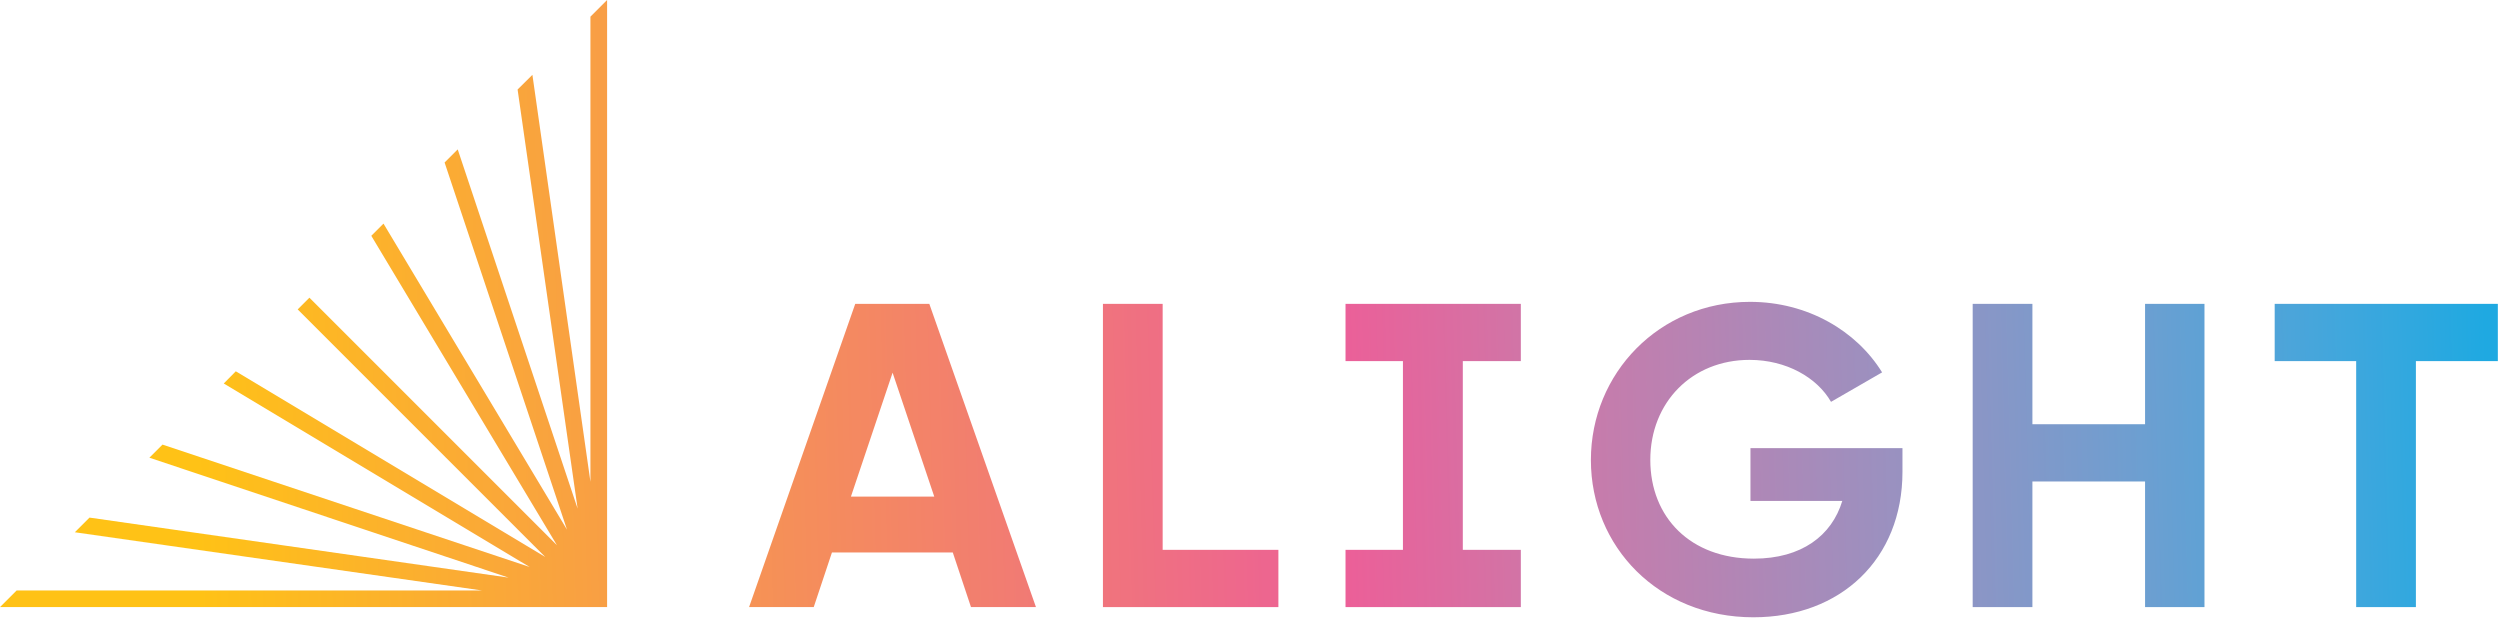
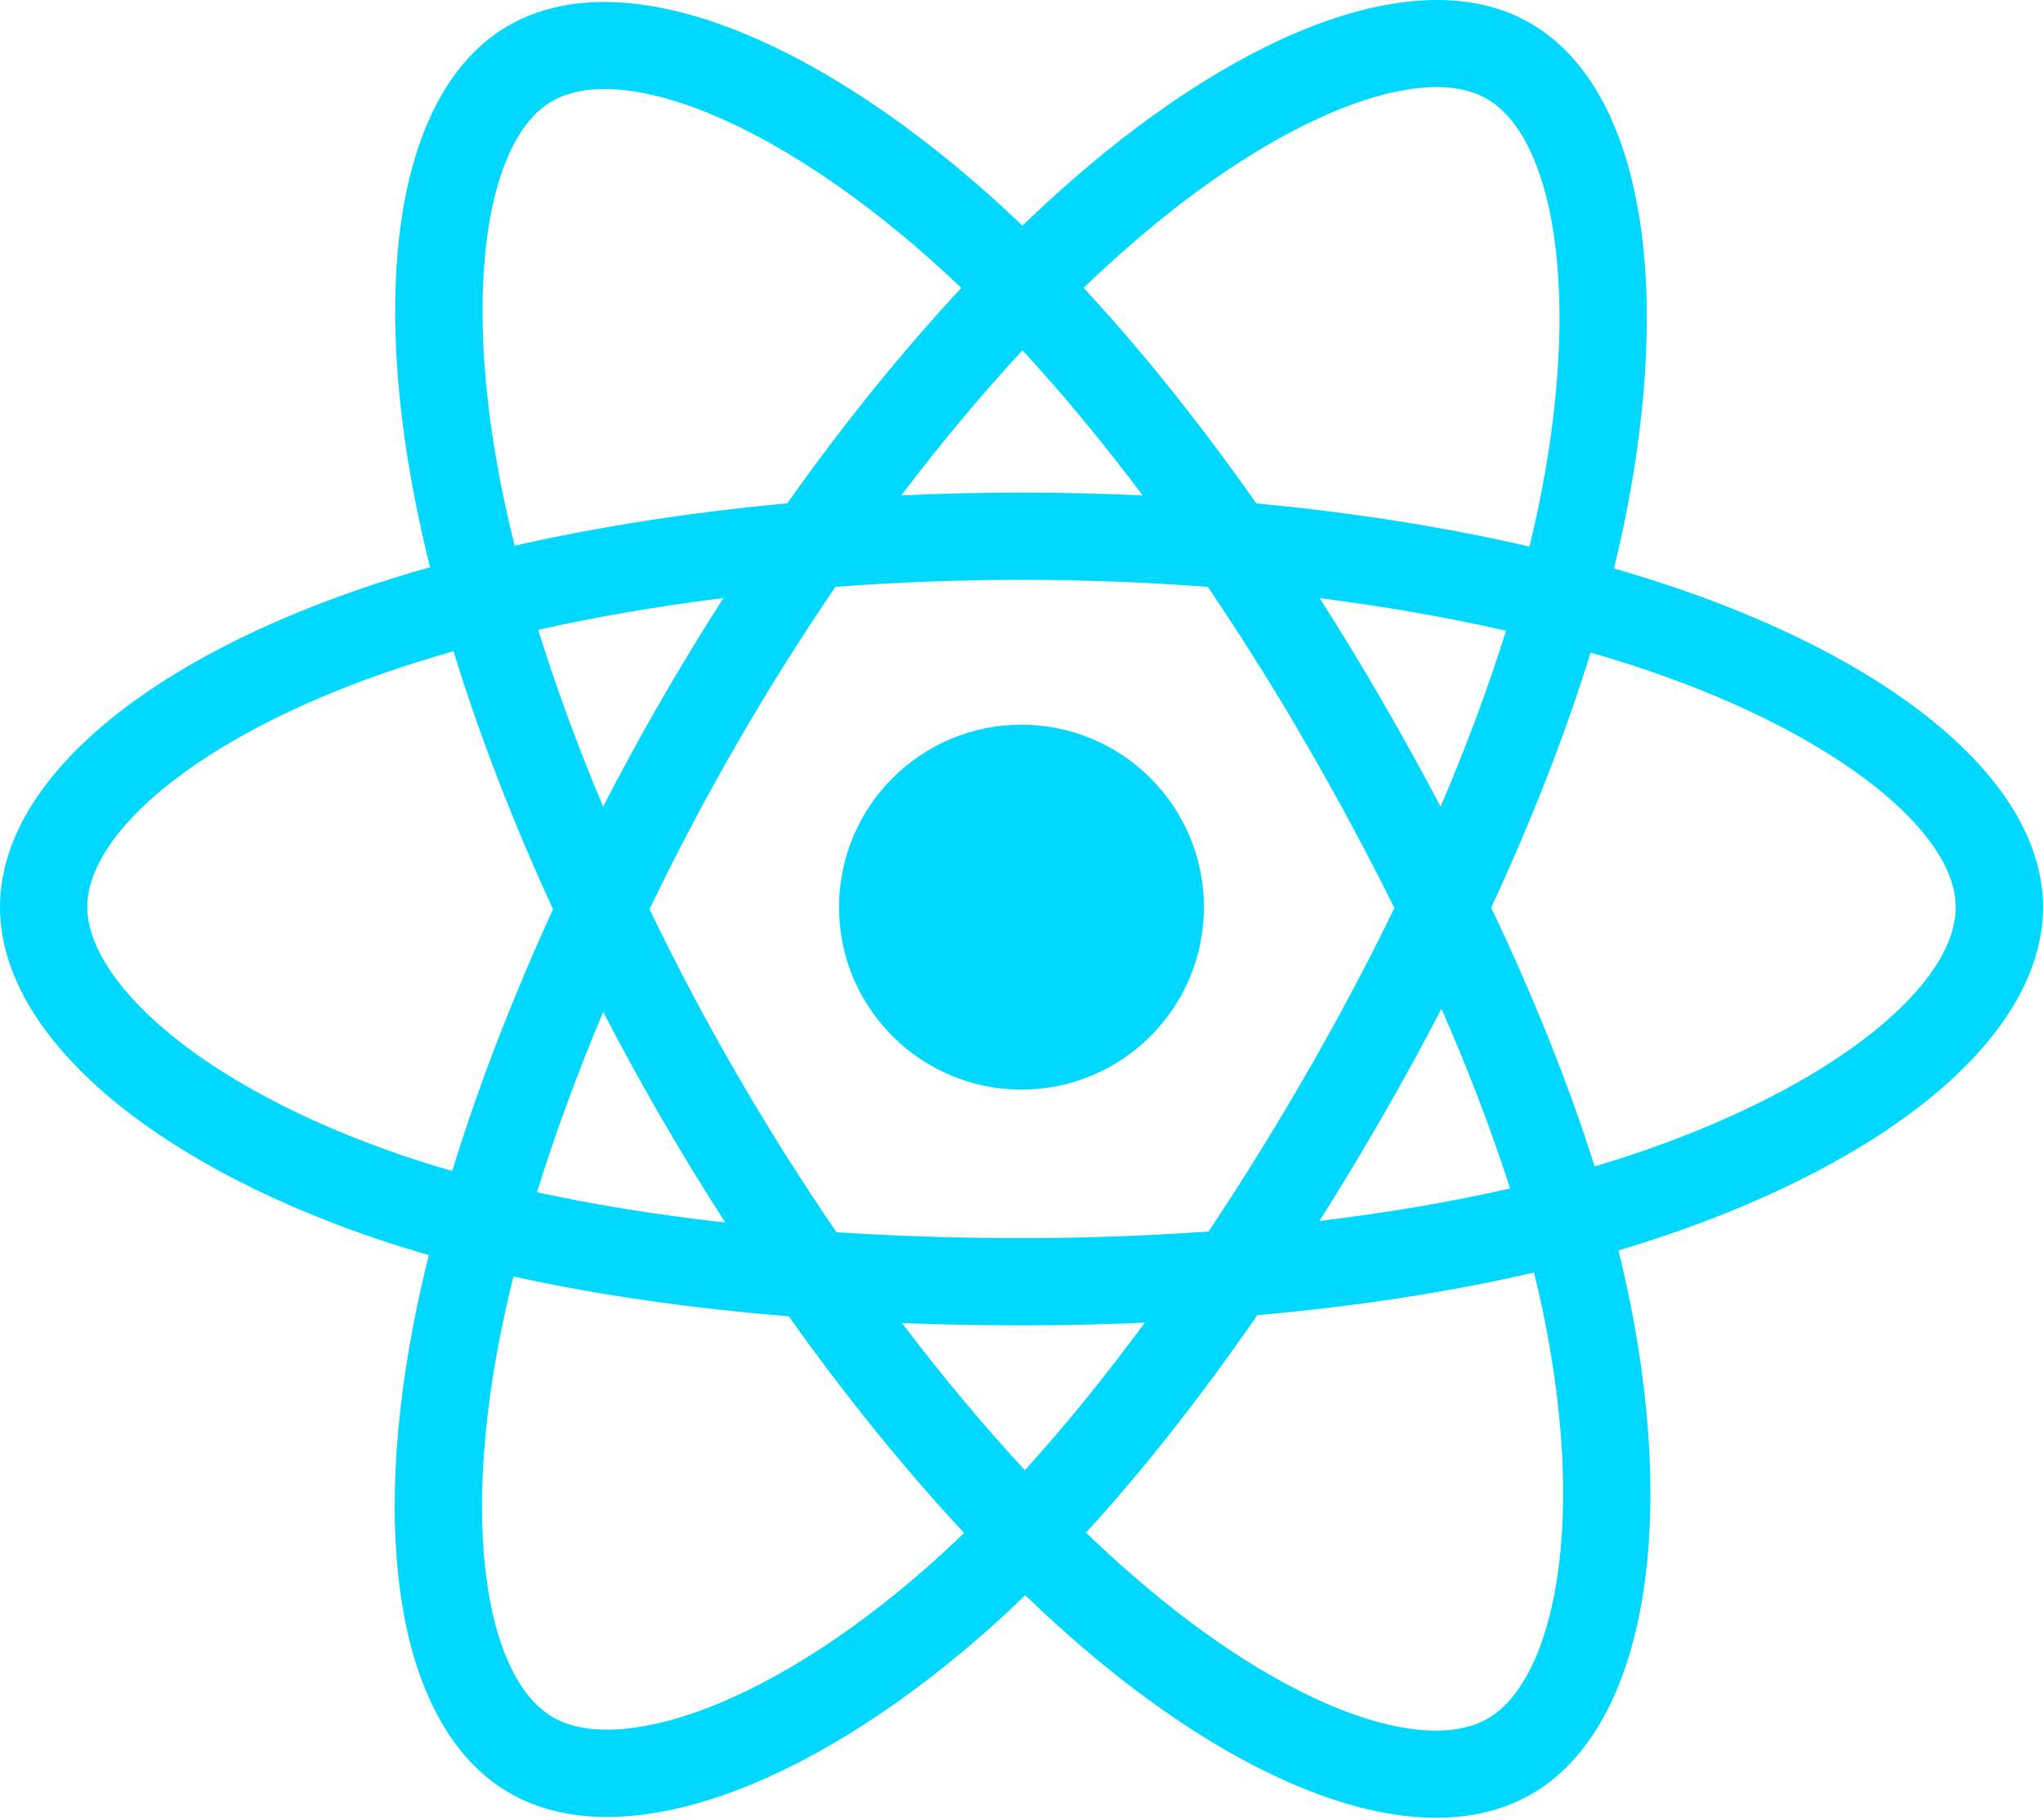
- <svg xmlns="http://www.w3.org/2000/svg" width="162" height="40" viewBox="0 0 162 40" fill="none">
-   <path d="M38.26 1.08V31.22L34.5 4.85L33.54 5.8L37.43 32.96L29.66 9.68L28.81 10.53L36.74 34.32L24.85 14.49L24.06 15.28L36.09 35.33L20.05 19.29L19.29 20.05L35.33 36.09L15.28 24.06L14.5 24.85L34.32 36.74L10.53 28.81L9.68 29.66L32.96 37.43L5.8 33.54L4.85 34.49L31.22 38.26H1.08L0 39.34H39.34V0L38.26 1.08Z" fill="url(#paint0_linear_4529_2001)" />
-   <path d="M55.14 32.18L57.84 24.15L60.54 32.18H55.15H55.14ZM60.22 19.69H55.42L48.54 39.34H52.73L53.91 35.8H61.74L62.92 39.34H67.13L60.22 19.69Z" fill="url(#paint1_linear_4529_2001)" />
-   <path d="M82.84 35.63V39.34H71.47V19.69H75.34V35.63H82.84Z" fill="url(#paint2_linear_4529_2001)" />
-   <path d="M142.85 19.69V39.34H139V31.2H131.7V39.34H127.83V19.69H131.7V27.49H139V19.69H142.85Z" fill="url(#paint3_linear_4529_2001)" />
-   <path d="M161.86 23.4H156.55V39.34H152.68V23.4H147.4V19.69H161.86V23.4Z" fill="url(#paint4_linear_4529_2001)" />
-   <path d="M94.79 23.4H98.55V19.69H87.19V23.4H90.91V35.63H87.19V39.34H90.91H94.79H98.55V35.63H94.79V23.4Z" fill="url(#paint5_linear_4529_2001)" />
-   <path d="M123.28 30.57C123.28 36.24 119.27 40 113.62 40C107.47 40 103.09 35.43 103.09 29.81C103.09 24.19 107.52 19.56 113.4 19.56C117.13 19.56 120.3 21.44 121.96 24.13L118.65 26.04C117.75 24.47 115.76 23.32 113.37 23.32C109.64 23.32 106.94 26.07 106.94 29.8C106.94 33.53 109.55 36.2 113.65 36.2C116.74 36.2 118.7 34.71 119.38 32.46H113.43V29.04H123.28V30.56V30.57Z" fill="url(#paint6_linear_4529_2001)" />
-   <defs>
-     <linearGradient id="paint0_linear_4529_2001" x1="160.93" y1="16.32" x2="12.41" y2="20.41" gradientUnits="userSpaceOnUse">
-       <stop stop-color="#1FA9E1" />
-       <stop offset="0.06" stop-color="#3FA7DD" />
-       <stop offset="0.15" stop-color="#6C9FD1" />
-       <stop offset="0.26" stop-color="#9A91C0" />
-       <stop offset="0.4" stop-color="#CA7AAA" />
-       <stop offset="0.5" stop-color="#EC5F98" />
-       <stop offset="1" stop-color="#FFC216" />
-     </linearGradient>
-     <linearGradient id="paint1_linear_4529_2001" x1="161.21" y1="26.76" x2="12.7" y2="30.85" gradientUnits="userSpaceOnUse">
-       <stop stop-color="#1FA9E1" />
-       <stop offset="0.06" stop-color="#3FA7DD" />
-       <stop offset="0.15" stop-color="#6C9FD1" />
-       <stop offset="0.26" stop-color="#9A91C0" />
-       <stop offset="0.4" stop-color="#CA7AAA" />
-       <stop offset="0.5" stop-color="#EC5F98" />
-       <stop offset="1" stop-color="#FFC216" />
-     </linearGradient>
-     <linearGradient id="paint2_linear_4529_2001" x1="161.23" y1="27.2" x2="12.71" y2="31.29" gradientUnits="userSpaceOnUse">
-       <stop stop-color="#1FA9E1" />
-       <stop offset="0.06" stop-color="#3FA7DD" />
-       <stop offset="0.15" stop-color="#6C9FD1" />
-       <stop offset="0.26" stop-color="#9A91C0" />
-       <stop offset="0.4" stop-color="#CA7AAA" />
-       <stop offset="0.5" stop-color="#EC5F98" />
-       <stop offset="1" stop-color="#FFC216" />
-     </linearGradient>
-     <linearGradient id="paint3_linear_4529_2001" x1="161.27" y1="28.8" x2="12.76" y2="32.89" gradientUnits="userSpaceOnUse">
-       <stop stop-color="#1FA9E1" />
-       <stop offset="0.06" stop-color="#3FA7DD" />
-       <stop offset="0.15" stop-color="#6C9FD1" />
-       <stop offset="0.26" stop-color="#9A91C0" />
-       <stop offset="0.4" stop-color="#CA7AAA" />
-       <stop offset="0.5" stop-color="#EC5F98" />
-       <stop offset="1" stop-color="#FFC216" />
-     </linearGradient>
-     <linearGradient id="paint4_linear_4529_2001" x1="161.28" y1="29.26" x2="12.77" y2="33.35" gradientUnits="userSpaceOnUse">
-       <stop stop-color="#1FA9E1" />
-       <stop offset="0.06" stop-color="#3FA7DD" />
-       <stop offset="0.15" stop-color="#6C9FD1" />
-       <stop offset="0.26" stop-color="#9A91C0" />
-       <stop offset="0.4" stop-color="#CA7AAA" />
-       <stop offset="0.5" stop-color="#EC5F98" />
-       <stop offset="1" stop-color="#FFC216" />
-     </linearGradient>
-     <linearGradient id="paint5_linear_4529_2001" x1="161.24" y1="27.63" x2="12.73" y2="31.72" gradientUnits="userSpaceOnUse">
-       <stop stop-color="#1FA9E1" />
-       <stop offset="0.06" stop-color="#3FA7DD" />
-       <stop offset="0.15" stop-color="#6C9FD1" />
-       <stop offset="0.26" stop-color="#9A91C0" />
-       <stop offset="0.4" stop-color="#CA7AAA" />
-       <stop offset="0.5" stop-color="#EC5F98" />
-       <stop offset="1" stop-color="#FFC216" />
-     </linearGradient>
-     <linearGradient id="paint6_linear_4529_2001" x1="161.26" y1="28.47" x2="12.75" y2="32.56" gradientUnits="userSpaceOnUse">
-       <stop stop-color="#1FA9E1" />
-       <stop offset="0.06" stop-color="#3FA7DD" />
-       <stop offset="0.15" stop-color="#6C9FD1" />
-       <stop offset="0.26" stop-color="#9A91C0" />
-       <stop offset="0.4" stop-color="#CA7AAA" />
-       <stop offset="0.5" stop-color="#EC5F98" />
-       <stop offset="1" stop-color="#FFC216" />
-     </linearGradient>
-   </defs>
+ <svg xmlns="http://www.w3.org/2000/svg" aria-hidden="true" role="img" class="iconify iconify--logos" width="35.93" height="32" preserveAspectRatio="xMidYMid meet" viewBox="0 0 256 228">
+   <path fill="#00D8FF" d="M210.483 73.824a171.49 171.49 0 0 0-8.24-2.597c.465-1.9.893-3.777 1.273-5.621c6.238-30.281 2.16-54.676-11.769-62.708c-13.355-7.7-35.196.329-57.254 19.526a171.23 171.23 0 0 0-6.375 5.848a155.866 155.866 0 0 0-4.241-3.917C100.759 3.829 77.587-4.822 63.673 3.233C50.33 10.957 46.379 33.89 51.995 62.588a170.974 170.974 0 0 0 1.892 8.48c-3.28.932-6.445 1.924-9.474 2.98C17.309 83.498 0 98.307 0 113.668c0 15.865 18.582 31.778 46.812 41.427a145.52 145.52 0 0 0 6.921 2.165a167.467 167.467 0 0 0-2.01 9.138c-5.354 28.2-1.173 50.591 12.134 58.266c13.744 7.926 36.812-.22 59.273-19.855a145.567 145.567 0 0 0 5.342-4.923a168.064 168.064 0 0 0 6.92 6.314c21.758 18.722 43.246 26.282 56.54 18.586c13.731-7.949 18.194-32.003 12.4-61.268a145.016 145.016 0 0 0-1.535-6.842c1.62-.48 3.21-.974 4.76-1.488c29.348-9.723 48.443-25.443 48.443-41.52c0-15.417-17.868-30.326-45.517-39.844Zm-6.365 70.984c-1.4.463-2.836.91-4.3 1.345c-3.24-10.257-7.612-21.163-12.963-32.432c5.106-11 9.31-21.767 12.459-31.957c2.619.758 5.16 1.557 7.61 2.4c23.69 8.156 38.14 20.213 38.14 29.504c0 9.896-15.606 22.743-40.946 31.14Zm-10.514 20.834c2.562 12.94 2.927 24.64 1.23 33.787c-1.524 8.219-4.59 13.698-8.382 15.893c-8.067 4.67-25.32-1.4-43.927-17.412a156.726 156.726 0 0 1-6.437-5.87c7.214-7.889 14.423-17.06 21.459-27.246c12.376-1.098 24.068-2.894 34.671-5.345a134.17 134.17 0 0 1 1.386 6.193ZM87.276 214.515c-7.882 2.783-14.16 2.863-17.955.675c-8.075-4.657-11.432-22.636-6.853-46.752a156.923 156.923 0 0 1 1.869-8.499c10.486 2.32 22.093 3.988 34.498 4.994c7.084 9.967 14.501 19.128 21.976 27.15a134.668 134.668 0 0 1-4.877 4.492c-9.933 8.682-19.886 14.842-28.658 17.94ZM50.35 144.747c-12.483-4.267-22.792-9.812-29.858-15.863c-6.35-5.437-9.555-10.836-9.555-15.216c0-9.322 13.897-21.212 37.076-29.293c2.813-.98 5.757-1.905 8.812-2.773c3.204 10.42 7.406 21.315 12.477 32.332c-5.137 11.18-9.399 22.249-12.634 32.792a134.718 134.718 0 0 1-6.318-1.979Zm12.378-84.26c-4.811-24.587-1.616-43.134 6.425-47.789c8.564-4.958 27.502 2.111 47.463 19.835a144.318 144.318 0 0 1 3.841 3.545c-7.438 7.987-14.787 17.08-21.808 26.988c-12.04 1.116-23.565 2.908-34.161 5.309a160.342 160.342 0 0 1-1.76-7.887Zm110.427 27.268a347.8 347.8 0 0 0-7.785-12.803c8.168 1.033 15.994 2.404 23.343 4.08c-2.206 7.072-4.956 14.465-8.193 22.045a381.151 381.151 0 0 0-7.365-13.322Zm-45.032-43.861c5.044 5.465 10.096 11.566 15.065 18.186a322.04 322.04 0 0 0-30.257-.006c4.974-6.559 10.069-12.652 15.192-18.18ZM82.802 87.83a323.167 323.167 0 0 0-7.227 13.238c-3.184-7.553-5.909-14.98-8.134-22.152c7.304-1.634 15.093-2.97 23.209-3.984a321.524 321.524 0 0 0-7.848 12.897Zm8.081 65.352c-8.385-.936-16.291-2.203-23.593-3.793c2.26-7.3 5.045-14.885 8.298-22.6a321.187 321.187 0 0 0 7.257 13.246c2.594 4.48 5.28 8.868 8.038 13.147Zm37.542 31.03c-5.184-5.592-10.354-11.779-15.403-18.433c4.902.192 9.899.29 14.978.29c5.218 0 10.376-.117 15.453-.343c-4.985 6.774-10.018 12.97-15.028 18.486Zm52.198-57.817c3.422 7.8 6.306 15.345 8.596 22.52c-7.422 1.694-15.436 3.058-23.88 4.071a382.417 382.417 0 0 0 7.859-13.026a347.403 347.403 0 0 0 7.425-13.565Zm-16.898 8.101a358.557 358.557 0 0 1-12.281 19.815a329.4 329.4 0 0 1-23.444.823c-7.967 0-15.716-.248-23.178-.732a310.202 310.202 0 0 1-12.513-19.846h.001a307.41 307.41 0 0 1-10.923-20.627a310.278 310.278 0 0 1 10.89-20.637l-.001.001a307.318 307.318 0 0 1 12.413-19.761c7.613-.576 15.42-.876 23.31-.876H128c7.926 0 15.743.303 23.354.883a329.357 329.357 0 0 1 12.335 19.695a358.489 358.489 0 0 1 11.036 20.54a329.472 329.472 0 0 1-11 20.722Zm22.56-122.124c8.572 4.944 11.906 24.881 6.52 51.026c-.344 1.668-.73 3.367-1.15 5.09c-10.622-2.452-22.155-4.275-34.23-5.408c-7.034-10.017-14.323-19.124-21.64-27.008a160.789 160.789 0 0 1 5.888-5.4c18.9-16.447 36.564-22.941 44.612-18.3ZM128 90.808c12.625 0 22.86 10.235 22.86 22.86s-10.235 22.86-22.86 22.86s-22.86-10.235-22.86-22.86s10.235-22.86 22.86-22.86Z" />
</svg>
